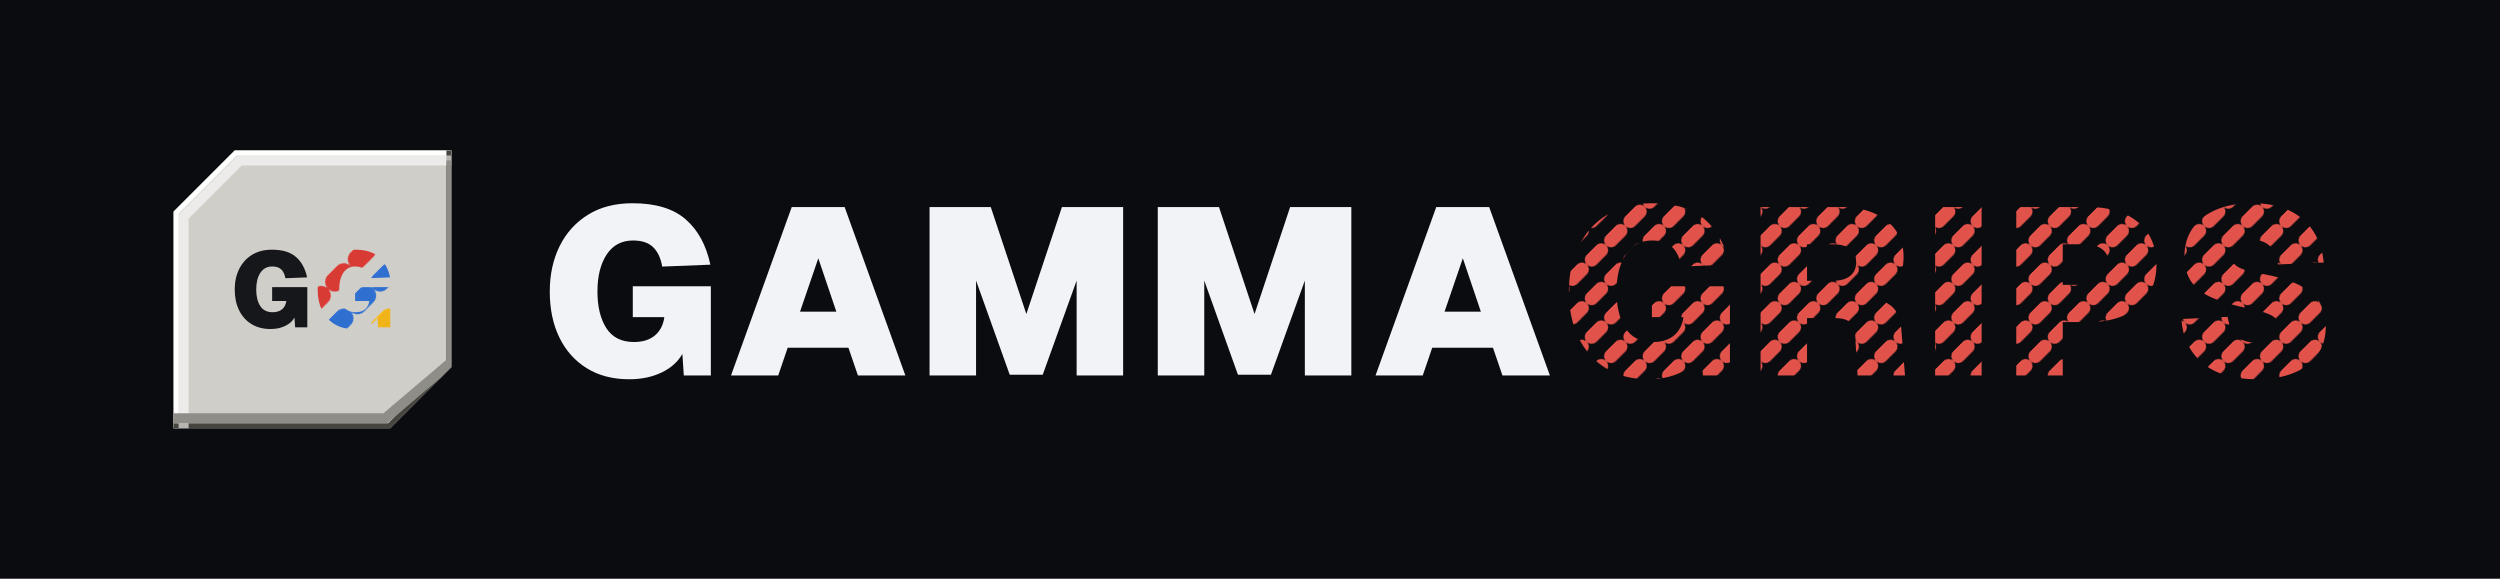
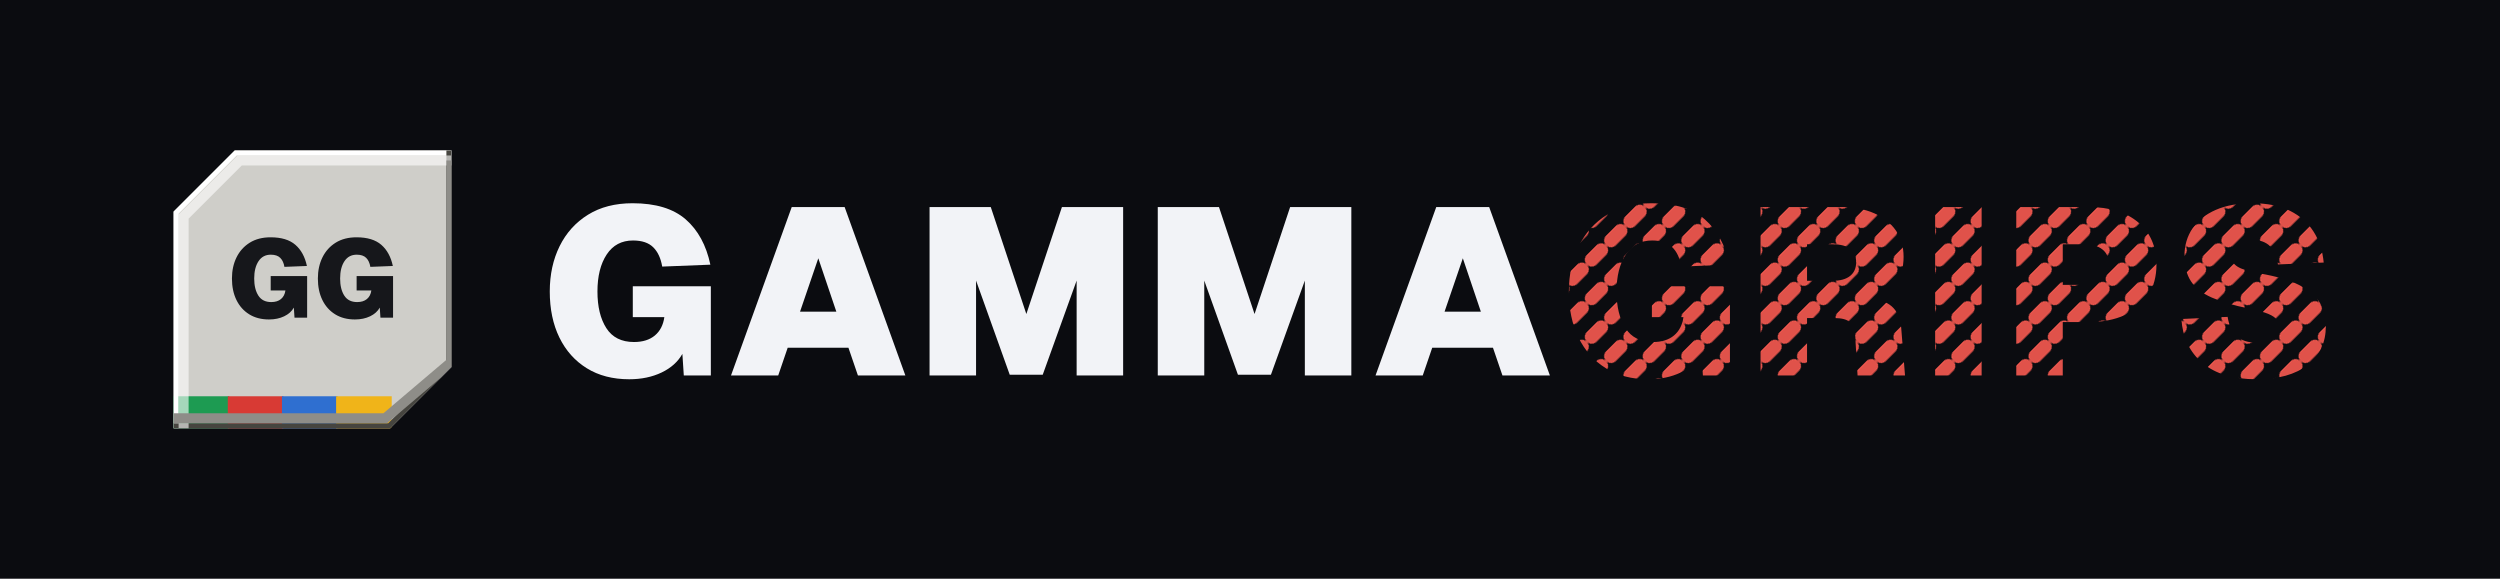
<svg xmlns="http://www.w3.org/2000/svg" viewBox="0 0 864 200">
  <rect width="864" height="200" fill="#0b0c10" />
  <g transform="translate(60 52)">
    <defs>
-       <pattern id="kf-lkdk" width="120" height="30" patternUnits="userSpaceOnUse" patternTransform="rotate(45)">
-         <rect x="0" width="18" height="30" rx="9" fill="#1d9b52" />
-         <rect x="30" width="18" height="30" rx="9" fill="#d83a34" />
-         <rect x="60" width="18" height="30" rx="9" fill="#2f6fd0" />
-         <rect x="90" width="18" height="30" rx="9" fill="#f0b419" />
-       </pattern>
      <clipPath id="kc-lkdk">
        <path d="M21.12 0H96V74.88L74.88 96H0V21.12Z" />
      </clipPath>
    </defs>
    <path d="M21.12 0H96V74.88L74.88 96H0V21.12Z" fill="#cfcec9" />
-     <g clip-path="url(#kc-lkdk)" fill="none" stroke-width="3.456">
-       <path d="M0 96V21.12L21.12 0H96" stroke="#ffffff" />
-       <path d="M96 0V74.88L74.88 96H0" stroke="#46453f" />
-       <path d="M3.456 96V22.848L22.848 3.456H96" stroke="rgba(255,255,255,0.6)" />
-       <path d="M96 3.456V73.152L73.152 92.544H0" stroke="#8e8d88" />
+     <g clip-path="url(#kc-lkdk)">
+       <rect x="0" y="84.96" width="19.22" height="11.04" fill="#1d9b52" />
+       <rect x="18.72" y="84.96" width="19.22" height="11.04" fill="#d83a34" />
+       <rect x="37.44" y="84.96" width="19.22" height="11.04" fill="#2f6fd0" />
+       <rect x="56.16" y="84.96" width="19.22" height="11.04" fill="#f0b419" />
+       <g fill="none" stroke-width="3.456">
+         <path d="M0 96V21.12L21.12 0H96" stroke="#ffffff" />
+         <path d="M96 0V74.88L74.88 96H0" stroke="#46453f" />
+         <path d="M3.456 96V22.848L22.848 3.456H96" stroke="rgba(255,255,255,0.6)" />
+         <path d="M96 3.456V73.152L73.152 92.544H0" stroke="#8e8d88" />
+       </g>
    </g>
-     <g transform="translate(21.12 34.29212) scale(0.3694845)">
+     <g transform="translate(20.16 30.01056) scale(0.3826804)">
      <g transform="translate(-4 72.6)">
        <path d="M37.5 1.6L37.5 1.6Q27.1 1.6 19.6 -3.05Q12.1 -7.7 8.05 -16Q4 -24.3 4 -35.4L4 -35.4Q4 -46.1 8.15 -54.5Q12.3 -62.9 20.1 -67.75Q27.9 -72.6 38.9 -72.6L38.9 -72.6Q53.5 -72.6 61.3 -65.8Q69.1 -59 71.7 -46.7L71.7 -46.7L51.4 -45.9Q50.5 -51.2 47.6 -54.05Q44.7 -56.9 39.1 -56.9L39.1 -56.9Q31.9 -56.9 28 -51Q24.1 -45.1 24.1 -35.4L24.1 -35.4Q24.1 -25.8 27.85 -19.95Q31.6 -14.1 39.5 -14.1L39.5 -14.1Q45 -14.1 48.3 -16.85Q51.6 -19.6 52.3 -24.6L52.3 -24.6L39 -24.6L39 -37.6L71.9 -37.6L71.9 0L60.5 0L59.9 -9.1Q57.1 -4.1 51.15 -1.25Q45.2 1.6 37.5 1.6" fill="#16171b" />
-         <path d="M115.1 1.6L115.1 1.6Q104.7 1.6 97.2 -3.05Q89.7 -7.7 85.65 -16Q81.6 -24.3 81.6 -35.4L81.6 -35.4Q81.6 -46.1 85.75 -54.5Q89.9 -62.9 97.7 -67.75Q105.5 -72.6 116.5 -72.6L116.5 -72.6Q131.1 -72.6 138.9 -65.8Q146.7 -59 149.3 -46.7L149.3 -46.7L129 -45.9Q128.1 -51.2 125.2 -54.05Q122.3 -56.9 116.7 -56.9L116.7 -56.9Q109.5 -56.9 105.6 -51Q101.7 -45.1 101.7 -35.4L101.7 -35.4Q101.7 -25.8 105.45 -19.95Q109.2 -14.1 117.1 -14.1L117.1 -14.1Q122.6 -14.1 125.9 -16.85Q129.2 -19.6 129.9 -24.6L129.9 -24.6L116.6 -24.6L116.6 -37.6L149.5 -37.6L149.5 0L138.1 0L137.5 -9.1Q134.7 -4.1 128.75 -1.25Q122.8 1.6 115.1 1.6" fill="url(#kf-lkdk)" />
+         <path d="M115.1 1.6L115.1 1.6Q104.7 1.6 97.2 -3.05Q89.7 -7.7 85.65 -16Q81.6 -24.3 81.6 -35.4L81.6 -35.4Q81.6 -46.1 85.75 -54.5Q89.9 -62.9 97.7 -67.75Q105.5 -72.6 116.5 -72.6L116.5 -72.6Q131.1 -72.6 138.9 -65.8Q146.7 -59 149.3 -46.7L149.3 -46.7L129 -45.9Q128.1 -51.2 125.2 -54.05Q122.3 -56.9 116.7 -56.9L116.7 -56.9Q109.5 -56.9 105.6 -51Q101.7 -45.1 101.7 -35.4L101.7 -35.4Q101.7 -25.8 105.45 -19.95Q109.2 -14.1 117.1 -14.1L117.1 -14.1Q122.6 -14.1 125.9 -16.85Q129.2 -19.6 129.9 -24.6L129.9 -24.6L116.6 -24.6L116.6 -37.6L149.5 -37.6L149.5 0L138.1 0L137.5 -9.1Q134.7 -4.1 128.75 -1.25Q122.8 1.6 115.1 1.6" fill="#16171b" />
      </g>
    </g>
  </g>
  <g transform="translate(190 70.24) scale(0.8198347)">
    <defs>
      <pattern id="kn-lkd" width="11.5" height="11.5" patternUnits="userSpaceOnUse" patternTransform="rotate(45)">
        <rect width="5.8" height="11.5" rx="2.9" fill="#e0524a" />
      </pattern>
    </defs>
    <g transform="translate(-4 72.6)">
      <path d="M37.5 1.6L37.5 1.6Q27.1 1.6 19.6 -3.05Q12.1 -7.7 8.05 -16Q4 -24.3 4 -35.4L4 -35.4Q4 -46.1 8.15 -54.5Q12.3 -62.9 20.1 -67.75Q27.9 -72.6 38.9 -72.6L38.9 -72.6Q53.5 -72.6 61.3 -65.8Q69.1 -59 71.7 -46.7L71.7 -46.7L51.4 -45.9Q50.5 -51.2 47.6 -54.05Q44.7 -56.9 39.1 -56.9L39.1 -56.9Q31.9 -56.9 28 -51Q24.1 -45.1 24.1 -35.4L24.1 -35.4Q24.1 -25.8 27.85 -19.95Q31.6 -14.1 39.5 -14.1L39.5 -14.1Q45 -14.1 48.3 -16.85Q51.6 -19.6 52.3 -24.6L52.3 -24.6L39 -24.6L39 -37.6L71.9 -37.6L71.9 0L60.5 0L59.9 -9.1Q57.1 -4.1 51.15 -1.25Q45.2 1.6 37.5 1.6M100.3 0L80.4 0L106 -71L128.3 -71L153.9 0L133.9 0L129.9 -11.7L104.3 -11.7L100.3 0M117.2 -49.4L109.5 -26.9L124.8 -26.9L117.2 -49.4M183.7 0L164.1 0L164.1 -71L189.9 -71L204.9 -25.9L219.9 -71L245.7 -71L245.7 0L226.1 0L226.1 -40L211.8 -0.3L197.9 -0.3L183.7 -40L183.7 0M279.9 0L260.3 0L260.3 -71L286.1 -71L301.1 -25.9L316.1 -71L341.9 -71L341.9 0L322.3 0L322.3 -40L308 -0.3L294.1 -0.3L279.9 -40L279.9 0M372 0L352.1 0L377.7 -71L400 -71L425.6 0L405.6 0L401.6 -11.7L376 -11.7L372 0M388.9 -49.4L381.2 -26.9L396.5 -26.9L388.9 -49.4" fill="#f2f3f7" />
      <path d="M467.1 1.6L467.1 1.6Q456.7 1.6 449.2 -3.05Q441.7 -7.7 437.65 -16Q433.6 -24.3 433.6 -35.4L433.6 -35.4Q433.6 -46.1 437.75 -54.5Q441.9 -62.9 449.7 -67.75Q457.5 -72.6 468.5 -72.6L468.5 -72.6Q483.1 -72.6 490.9 -65.8Q498.7 -59 501.3 -46.7L501.3 -46.7L481 -45.9Q480.1 -51.2 477.2 -54.05Q474.3 -56.9 468.7 -56.9L468.7 -56.9Q461.5 -56.9 457.6 -51Q453.7 -45.1 453.7 -35.4L453.7 -35.4Q453.7 -25.8 457.45 -19.95Q461.2 -14.1 469.1 -14.1L469.1 -14.1Q474.6 -14.1 477.9 -16.85Q481.2 -19.6 481.9 -24.6L481.9 -24.6L468.6 -24.6L468.6 -37.6L501.5 -37.6L501.5 0L490.1 0L489.5 -9.1Q486.7 -4.1 480.75 -1.25Q474.8 1.6 467.1 1.6M534 0L514.4 0L514.4 -71L548.3 -71Q556.3 -71 562.25 -68.4Q568.2 -65.8 571.45 -61.1Q574.7 -56.4 574.7 -50L574.7 -50Q574.7 -43.3 571.35 -38.7Q568 -34.1 561.9 -32.2L561.9 -32.2Q567.6 -31.5 570.45 -28.4Q573.3 -25.3 573.7 -20L573.7 -20L575.3 0L555.3 0L554.3 -16.6Q554.1 -20.5 552.2 -22.35Q550.3 -24.2 545.5 -24.2L545.5 -24.2L534 -24.2L534 0M534 -55.3L534 -39.9L544.7 -39.9Q549.6 -39.9 552.15 -41.95Q554.7 -44 554.7 -47.7L554.7 -47.7Q554.7 -55.3 544.7 -55.3L544.7 -55.3L534 -55.3M607.6 0L588 0L588 -71L607.6 -71L607.6 0M641.8 0L622.2 0L622.2 -71L652.6 -71Q666 -71 673.65 -64.5Q681.3 -58 681.3 -46.7L681.3 -46.7Q681.3 -39.3 677.85 -33.85Q674.4 -28.4 667.95 -25.45Q661.5 -22.5 652.6 -22.5L652.6 -22.5L641.8 -22.5L641.8 0M641.8 -55.3L641.8 -38.2L651.1 -38.2Q655.7 -38.2 658.5 -40.35Q661.3 -42.5 661.3 -46.7L661.3 -46.7Q661.3 -50.9 658.55 -53.1Q655.8 -55.3 651.1 -55.3L651.1 -55.3L641.8 -55.3M723.5 1.6L723.5 1.6Q708.8 1.6 700.7 -5.25Q692.6 -12.1 691.8 -23.8L691.8 -23.8L711.3 -24.7Q712.1 -19.5 715.05 -16.65Q718 -13.8 723.7 -13.8L723.7 -13.8Q728.2 -13.8 730.65 -15.35Q733.1 -16.9 733.1 -20L733.1 -20Q733.1 -21.9 732.15 -23.35Q731.2 -24.8 728.45 -25.95Q725.7 -27.1 720.3 -28.2L720.3 -28.2Q710.6 -30.2 704.6 -32.85Q698.6 -35.5 695.85 -39.7Q693.1 -43.9 693.1 -50.4L693.1 -50.4Q693.1 -57 696.5 -62Q699.9 -67 706.3 -69.8Q712.7 -72.6 721.7 -72.6L721.7 -72.6Q731.2 -72.6 737.6 -69.4Q744 -66.2 747.55 -60.6Q751.1 -55 751.8 -47.6L751.8 -47.6L732.5 -46.8Q732.1 -51.7 729.25 -54.45Q726.4 -57.2 721.5 -57.2L721.5 -57.2Q717.3 -57.2 715 -55.5Q712.7 -53.8 712.7 -51L712.7 -51Q712.7 -47.7 715.35 -45.95Q718 -44.2 724.9 -43L724.9 -43Q735.4 -41.2 741.5 -38.1Q747.6 -35 750.15 -30.7Q752.7 -26.4 752.7 -20.8L752.7 -20.8Q752.7 -10.4 745 -4.4Q737.3 1.6 723.5 1.6" fill="url(#kn-lkd)" />
    </g>
  </g>
</svg>
